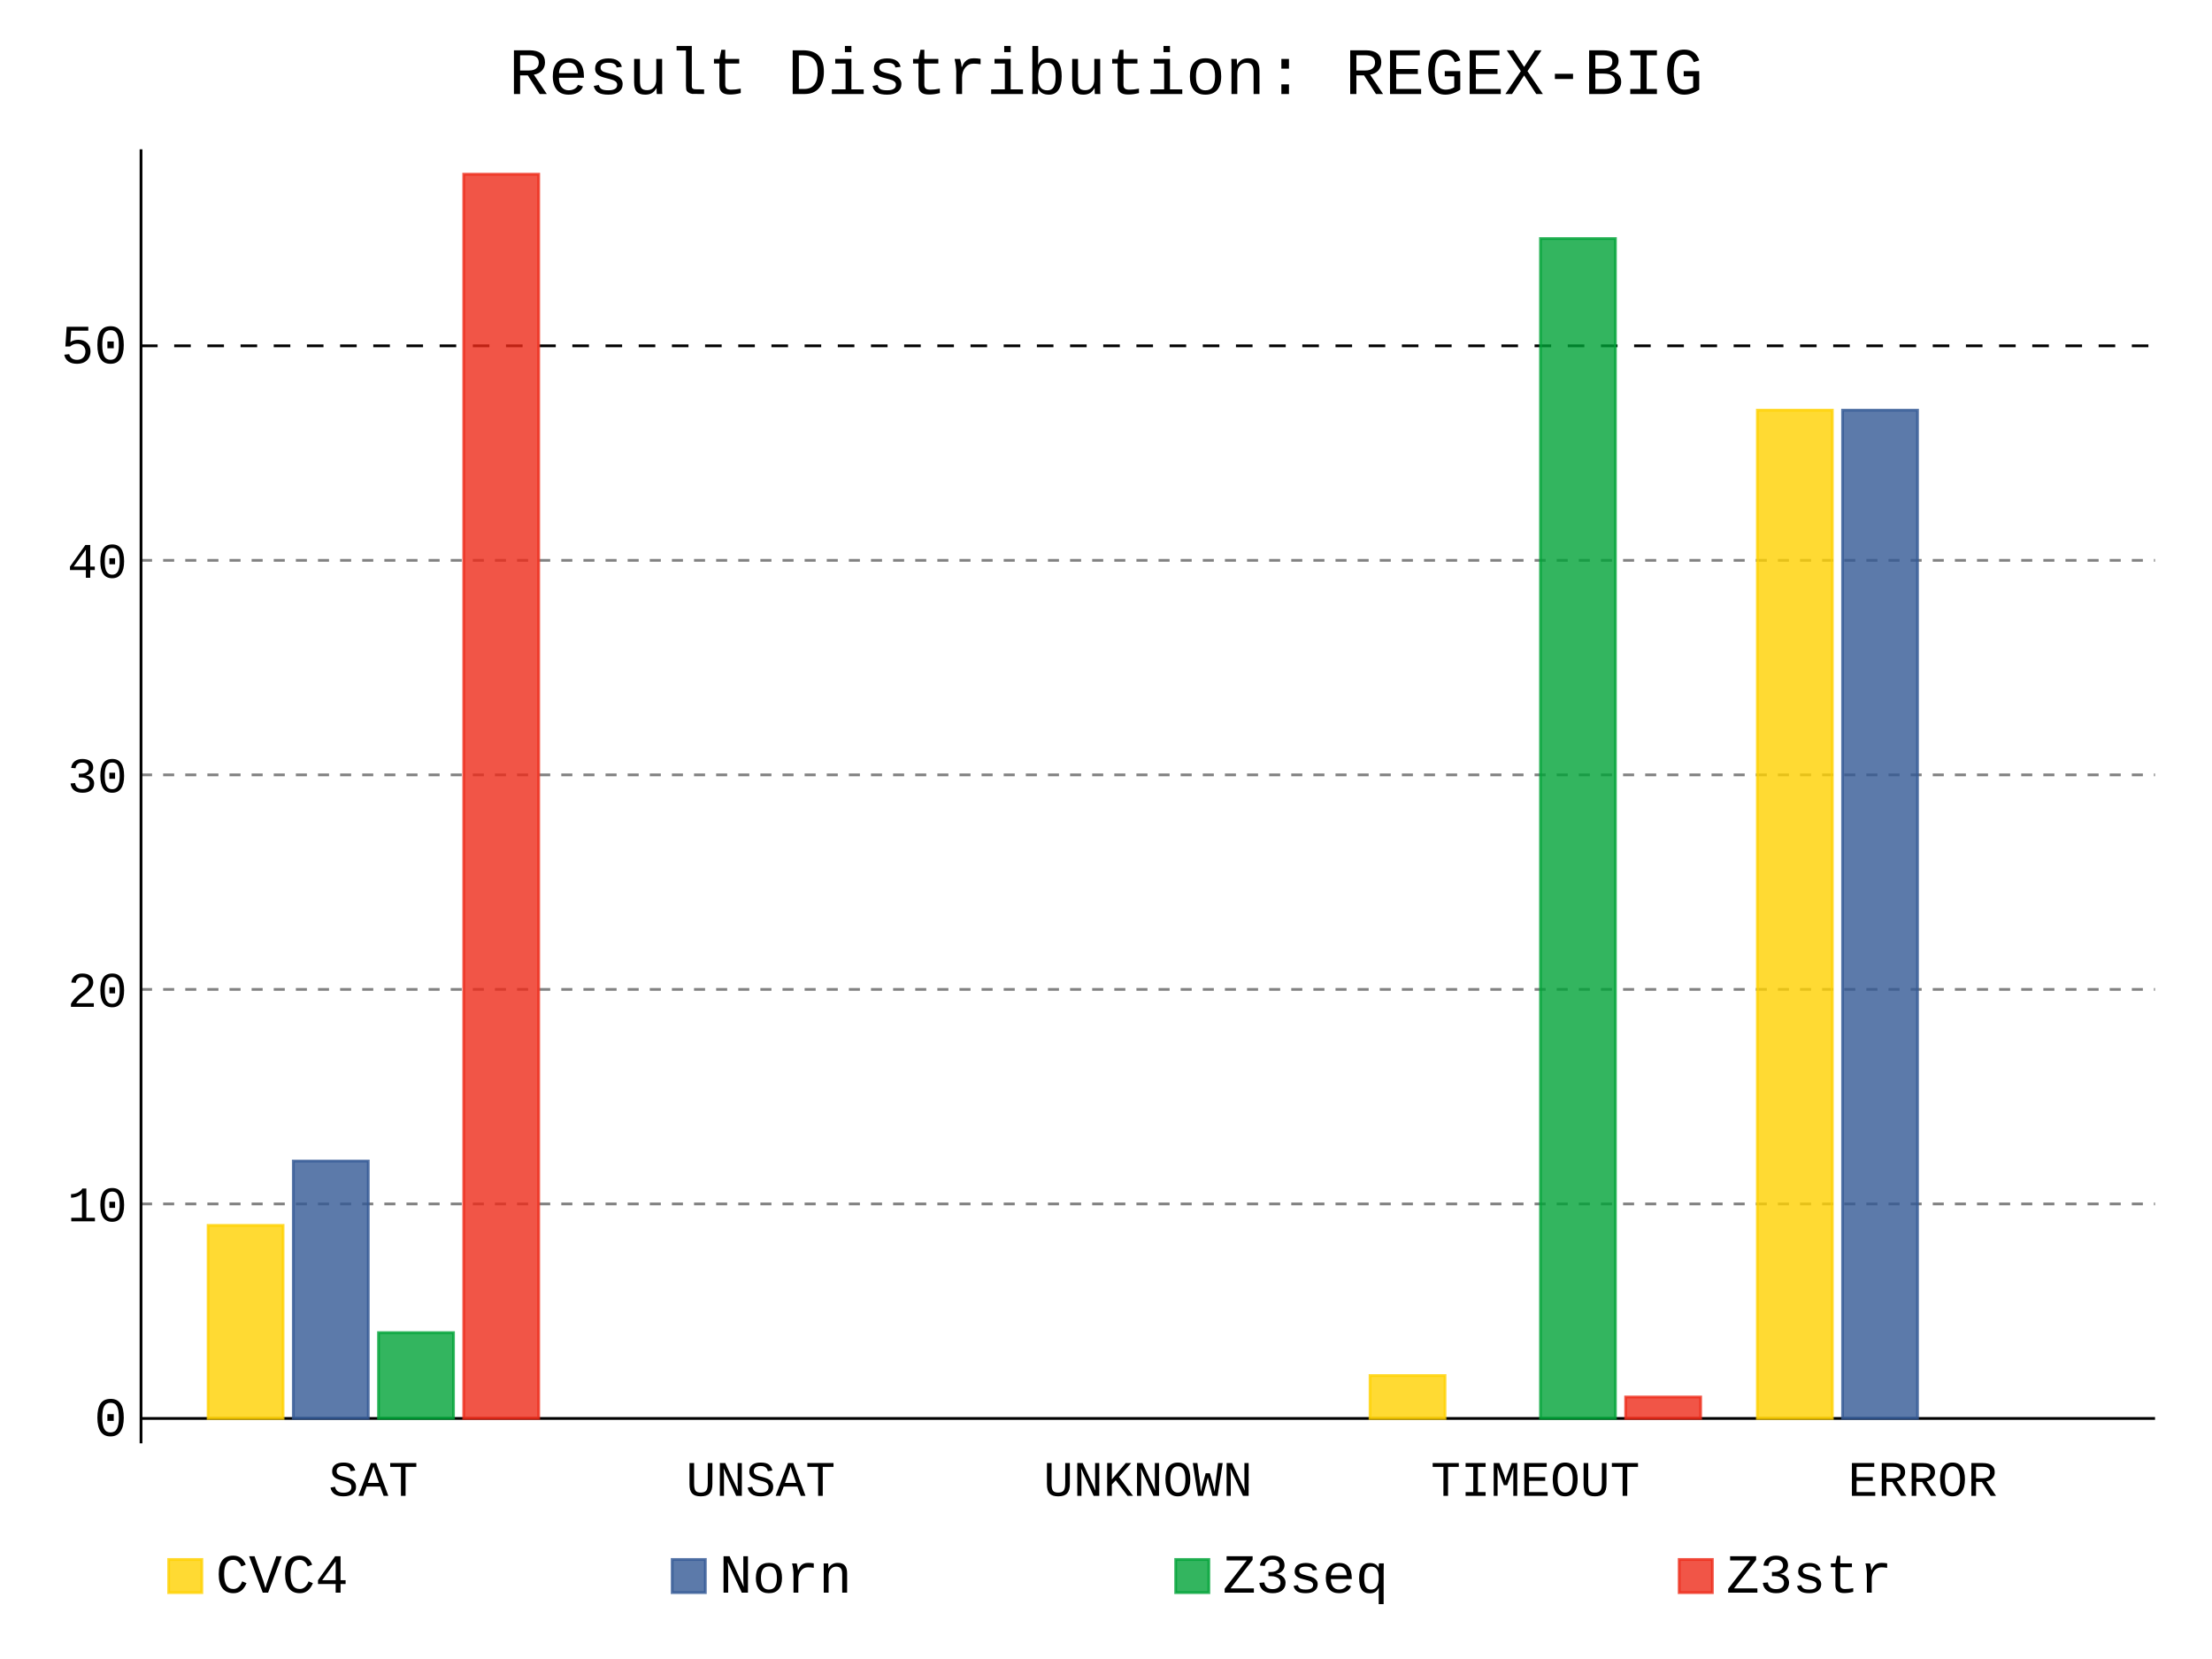
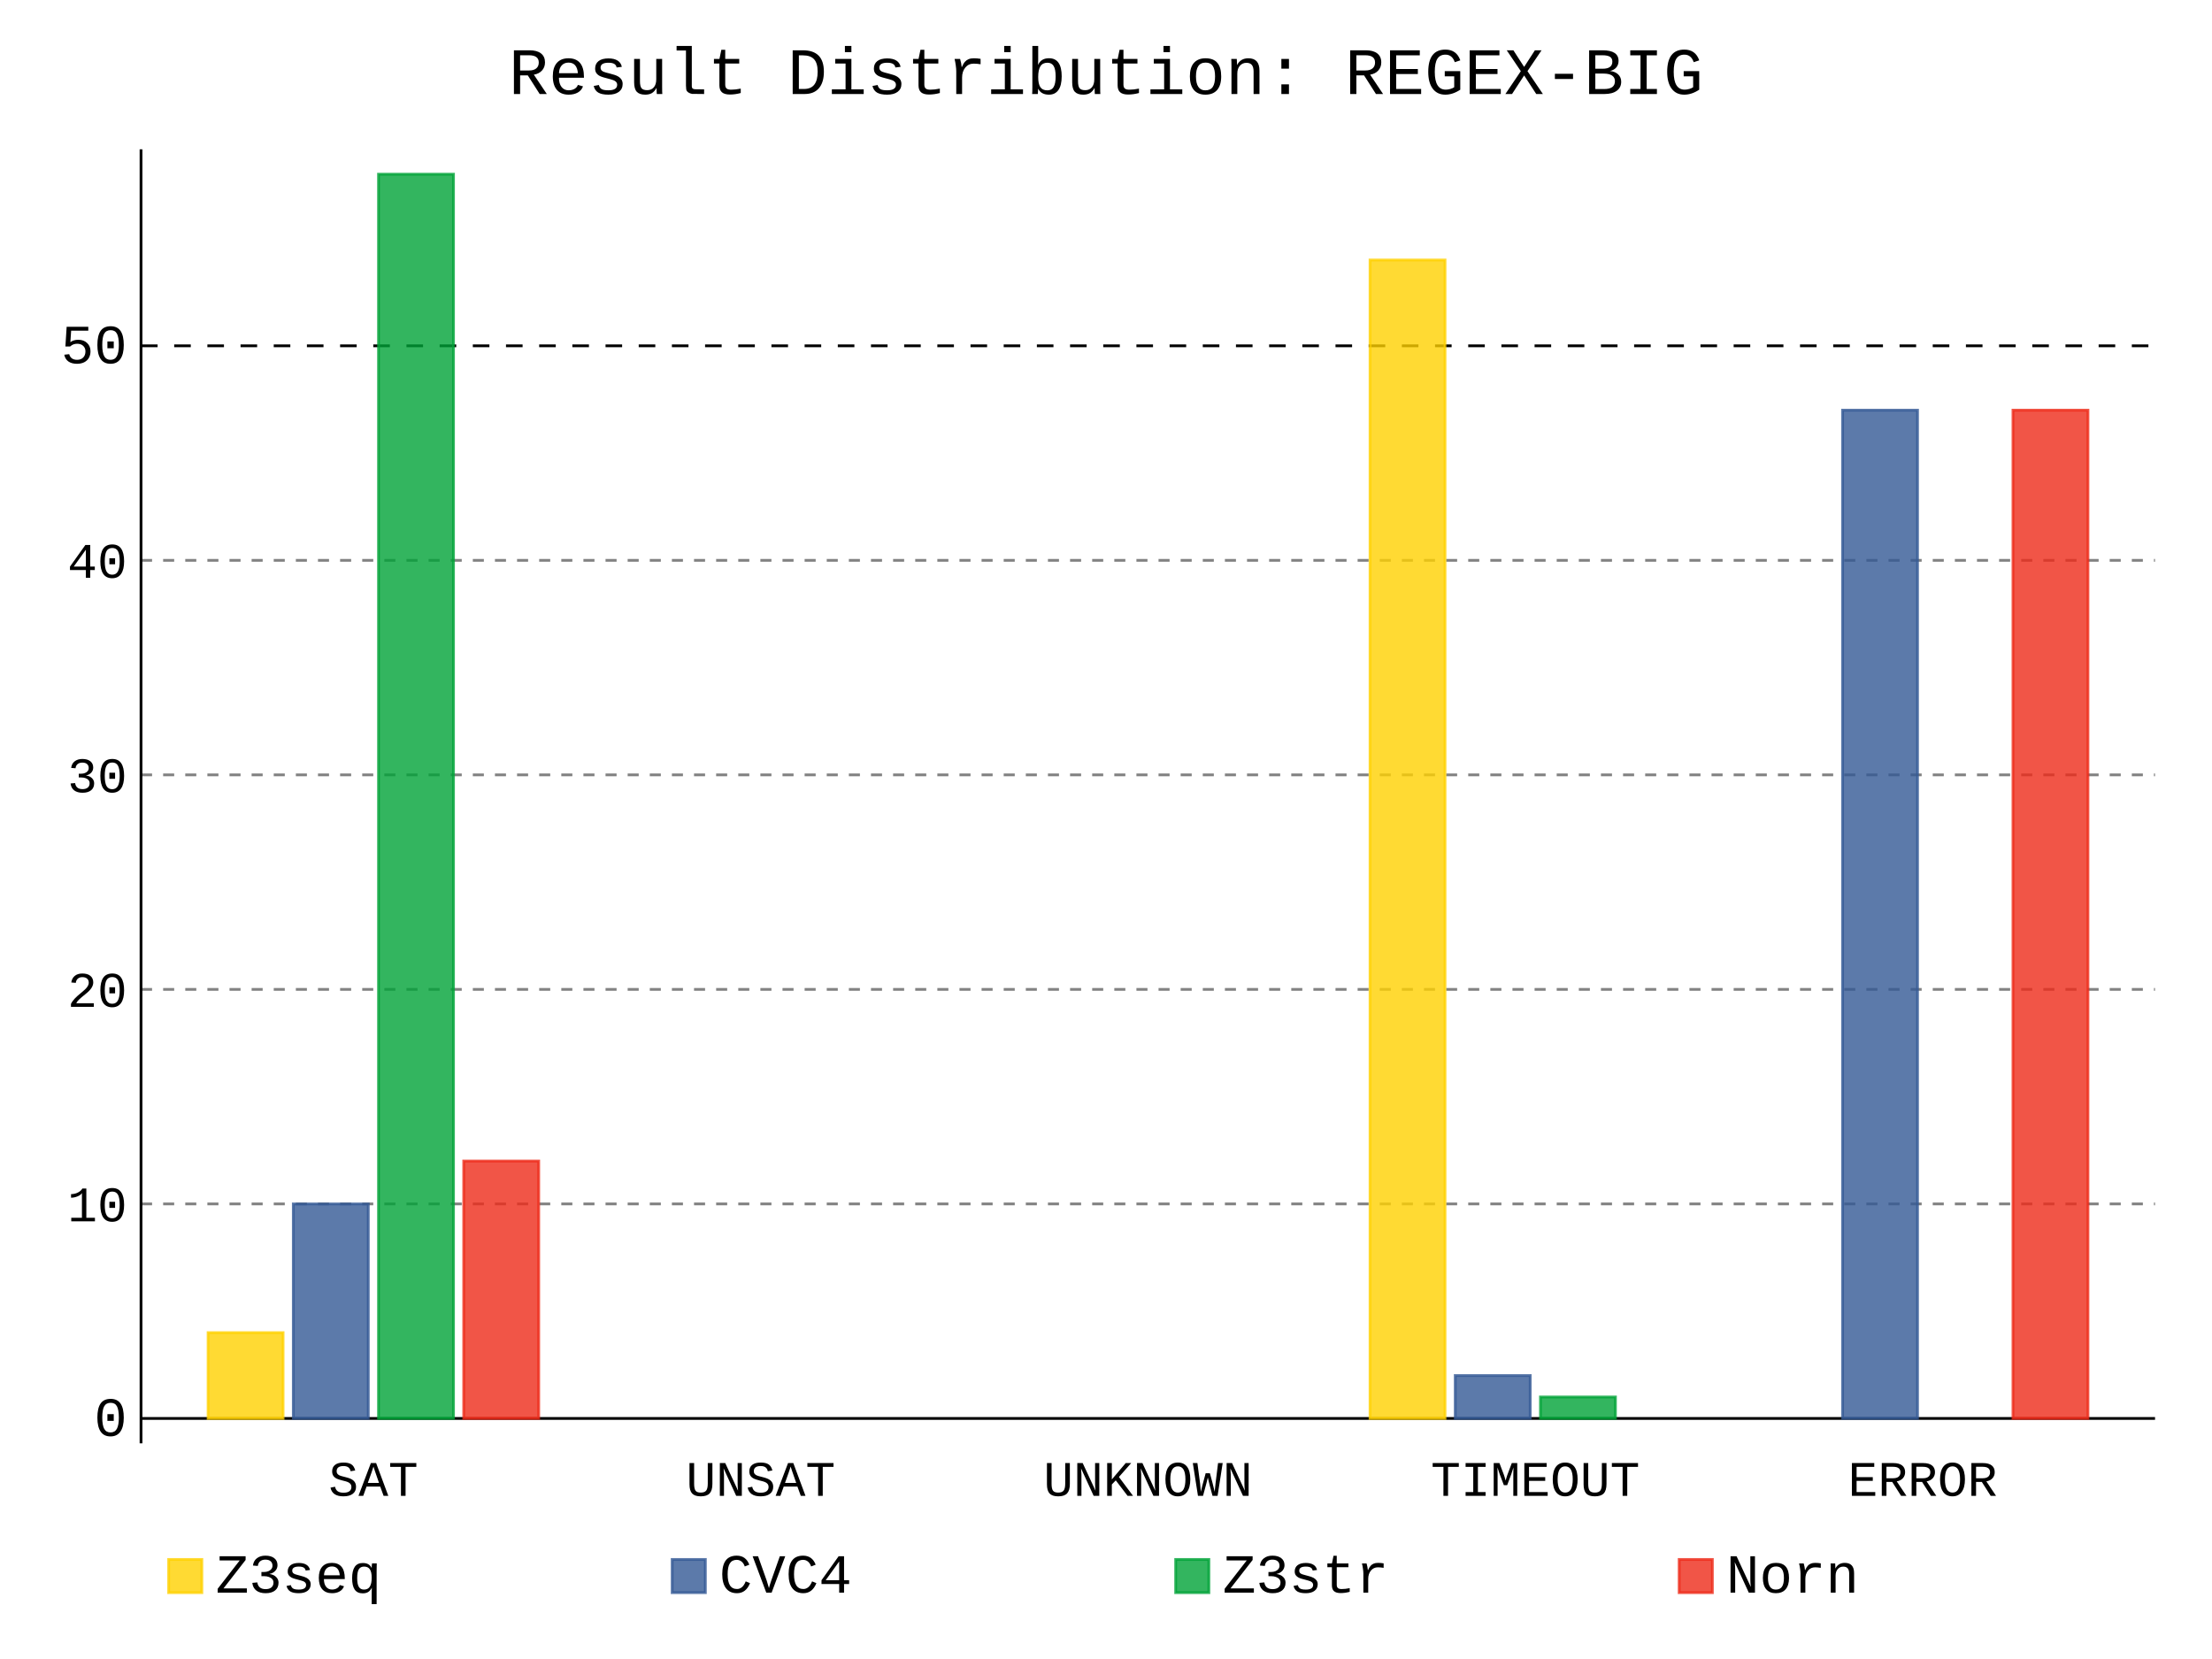
- <svg xmlns="http://www.w3.org/2000/svg" id="chart-91f684c4-3572-449a-a534-4996a9e349a1" class="pygal-chart" viewBox="0 0 800 600">
+ <svg xmlns="http://www.w3.org/2000/svg" id="chart-ca0f65e8-86ab-46a3-8c7b-2700ea9d5f5d" class="pygal-chart" viewBox="0 0 800 600">
  <defs>
-     <style type="text/css">#chart-91f684c4-3572-449a-a534-4996a9e349a1{-webkit-user-select:none;-webkit-font-smoothing:antialiased;font-family:Consolas,"Liberation Mono",Menlo,Courier,monospace}#chart-91f684c4-3572-449a-a534-4996a9e349a1 .title{font-family:Consolas,"Liberation Mono",Menlo,Courier,monospace;font-size:24px}#chart-91f684c4-3572-449a-a534-4996a9e349a1 .legends .legend text{font-family:Consolas,"Liberation Mono",Menlo,Courier,monospace;font-size:20px}#chart-91f684c4-3572-449a-a534-4996a9e349a1 .axis text{font-family:Consolas,"Liberation Mono",Menlo,Courier,monospace;font-size:18px}#chart-91f684c4-3572-449a-a534-4996a9e349a1 .axis text.major{font-family:Consolas,"Liberation Mono",Menlo,Courier,monospace;font-size:20px}#chart-91f684c4-3572-449a-a534-4996a9e349a1 .text-overlay text.value{font-family:Consolas,"Liberation Mono",Menlo,Courier,monospace;font-size:22px}#chart-91f684c4-3572-449a-a534-4996a9e349a1 .text-overlay text.label{font-family:Consolas,"Liberation Mono",Menlo,Courier,monospace;font-size:20px}#chart-91f684c4-3572-449a-a534-4996a9e349a1 .tooltip{font-family:Consolas,"Liberation Mono",Menlo,Courier,monospace;font-size:20px}#chart-91f684c4-3572-449a-a534-4996a9e349a1 text.no_data{font-family:Consolas,"Liberation Mono",Menlo,Courier,monospace;font-size:64px}
- #chart-91f684c4-3572-449a-a534-4996a9e349a1{background-color:#FFFFFF}#chart-91f684c4-3572-449a-a534-4996a9e349a1 path,#chart-91f684c4-3572-449a-a534-4996a9e349a1 line,#chart-91f684c4-3572-449a-a534-4996a9e349a1 rect,#chart-91f684c4-3572-449a-a534-4996a9e349a1 circle{-webkit-transition:100ms;-moz-transition:100ms;transition:100ms}#chart-91f684c4-3572-449a-a534-4996a9e349a1 .graph &gt; .background{fill:#FFFFFF}#chart-91f684c4-3572-449a-a534-4996a9e349a1 .plot &gt; .background{fill:#FFFFFF}#chart-91f684c4-3572-449a-a534-4996a9e349a1 .graph{fill:#000000}#chart-91f684c4-3572-449a-a534-4996a9e349a1 text.no_data{fill:#000000}#chart-91f684c4-3572-449a-a534-4996a9e349a1 .title{fill:#000000}#chart-91f684c4-3572-449a-a534-4996a9e349a1 .legends .legend text{fill:#000000}#chart-91f684c4-3572-449a-a534-4996a9e349a1 .legends .legend:hover text{fill:#000000}#chart-91f684c4-3572-449a-a534-4996a9e349a1 .axis .line{stroke:#000000}#chart-91f684c4-3572-449a-a534-4996a9e349a1 .axis .guide.line{stroke:#828282}#chart-91f684c4-3572-449a-a534-4996a9e349a1 .axis .major.line{stroke:#000000}#chart-91f684c4-3572-449a-a534-4996a9e349a1 .axis text.major{fill:#000000}#chart-91f684c4-3572-449a-a534-4996a9e349a1 .axis.y .guides:hover .guide.line,#chart-91f684c4-3572-449a-a534-4996a9e349a1 .line-graph .axis.x .guides:hover .guide.line,#chart-91f684c4-3572-449a-a534-4996a9e349a1 .stackedline-graph .axis.x .guides:hover .guide.line,#chart-91f684c4-3572-449a-a534-4996a9e349a1 .xy-graph .axis.x .guides:hover .guide.line{stroke:#000000}#chart-91f684c4-3572-449a-a534-4996a9e349a1 .axis .guides:hover text{fill:#000000}#chart-91f684c4-3572-449a-a534-4996a9e349a1 .reactive{fill-opacity:.8;stroke-opacity:.8}#chart-91f684c4-3572-449a-a534-4996a9e349a1 .ci{stroke:#000000}#chart-91f684c4-3572-449a-a534-4996a9e349a1 .reactive.active,#chart-91f684c4-3572-449a-a534-4996a9e349a1 .active .reactive{fill-opacity:.9;stroke-opacity:.9;stroke-width:4}#chart-91f684c4-3572-449a-a534-4996a9e349a1 .ci .reactive.active{stroke-width:1.5}#chart-91f684c4-3572-449a-a534-4996a9e349a1 .series text{fill:#000000}#chart-91f684c4-3572-449a-a534-4996a9e349a1 .tooltip rect{fill:#FFFFFF;stroke:#000000;-webkit-transition:opacity 100ms;-moz-transition:opacity 100ms;transition:opacity 100ms}#chart-91f684c4-3572-449a-a534-4996a9e349a1 .tooltip .label{fill:#000000}#chart-91f684c4-3572-449a-a534-4996a9e349a1 .tooltip .label{fill:#000000}#chart-91f684c4-3572-449a-a534-4996a9e349a1 .tooltip .legend{font-size:.8em;fill:#828282}#chart-91f684c4-3572-449a-a534-4996a9e349a1 .tooltip .x_label{font-size:.6em;fill:#000000}#chart-91f684c4-3572-449a-a534-4996a9e349a1 .tooltip .xlink{font-size:.5em;text-decoration:underline}#chart-91f684c4-3572-449a-a534-4996a9e349a1 .tooltip .value{font-size:1.5em}#chart-91f684c4-3572-449a-a534-4996a9e349a1 .bound{font-size:.5em}#chart-91f684c4-3572-449a-a534-4996a9e349a1 .max-value{font-size:.75em;fill:#828282}#chart-91f684c4-3572-449a-a534-4996a9e349a1 .map-element{fill:#FFFFFF;stroke:#828282 !important}#chart-91f684c4-3572-449a-a534-4996a9e349a1 .map-element .reactive{fill-opacity:inherit;stroke-opacity:inherit}#chart-91f684c4-3572-449a-a534-4996a9e349a1 .color-0,#chart-91f684c4-3572-449a-a534-4996a9e349a1 .color-0 a:visited{stroke:#FFD000;fill:#FFD000}#chart-91f684c4-3572-449a-a534-4996a9e349a1 .color-1,#chart-91f684c4-3572-449a-a534-4996a9e349a1 .color-1 a:visited{stroke:#345995;fill:#345995}#chart-91f684c4-3572-449a-a534-4996a9e349a1 .color-2,#chart-91f684c4-3572-449a-a534-4996a9e349a1 .color-2 a:visited{stroke:#01A337;fill:#01A337}#chart-91f684c4-3572-449a-a534-4996a9e349a1 .color-3,#chart-91f684c4-3572-449a-a534-4996a9e349a1 .color-3 a:visited{stroke:#ED2B1A;fill:#ED2B1A}#chart-91f684c4-3572-449a-a534-4996a9e349a1 .text-overlay .color-0 text{fill:black}#chart-91f684c4-3572-449a-a534-4996a9e349a1 .text-overlay .color-1 text{fill:black}#chart-91f684c4-3572-449a-a534-4996a9e349a1 .text-overlay .color-2 text{fill:black}#chart-91f684c4-3572-449a-a534-4996a9e349a1 .text-overlay .color-3 text{fill:black}
- #chart-91f684c4-3572-449a-a534-4996a9e349a1 text.no_data{text-anchor:middle}#chart-91f684c4-3572-449a-a534-4996a9e349a1 .guide.line{fill:none}#chart-91f684c4-3572-449a-a534-4996a9e349a1 .centered{text-anchor:middle}#chart-91f684c4-3572-449a-a534-4996a9e349a1 .title{text-anchor:middle}#chart-91f684c4-3572-449a-a534-4996a9e349a1 .legends .legend text{fill-opacity:1}#chart-91f684c4-3572-449a-a534-4996a9e349a1 .axis.x text{text-anchor:middle}#chart-91f684c4-3572-449a-a534-4996a9e349a1 .axis.x:not(.web) text[transform]{text-anchor:start}#chart-91f684c4-3572-449a-a534-4996a9e349a1 .axis.x:not(.web) text[transform].backwards{text-anchor:end}#chart-91f684c4-3572-449a-a534-4996a9e349a1 .axis.y text{text-anchor:end}#chart-91f684c4-3572-449a-a534-4996a9e349a1 .axis.y text[transform].backwards{text-anchor:start}#chart-91f684c4-3572-449a-a534-4996a9e349a1 .axis.y2 text{text-anchor:start}#chart-91f684c4-3572-449a-a534-4996a9e349a1 .axis.y2 text[transform].backwards{text-anchor:end}#chart-91f684c4-3572-449a-a534-4996a9e349a1 .axis .guide.line{stroke-dasharray:4,4}#chart-91f684c4-3572-449a-a534-4996a9e349a1 .axis .major.guide.line{stroke-dasharray:6,6}#chart-91f684c4-3572-449a-a534-4996a9e349a1 .horizontal .axis.y .guide.line,#chart-91f684c4-3572-449a-a534-4996a9e349a1 .horizontal .axis.y2 .guide.line,#chart-91f684c4-3572-449a-a534-4996a9e349a1 .vertical .axis.x .guide.line{opacity:0}#chart-91f684c4-3572-449a-a534-4996a9e349a1 .horizontal .axis.always_show .guide.line,#chart-91f684c4-3572-449a-a534-4996a9e349a1 .vertical .axis.always_show .guide.line{opacity:1 !important}#chart-91f684c4-3572-449a-a534-4996a9e349a1 .axis.y .guides:hover .guide.line,#chart-91f684c4-3572-449a-a534-4996a9e349a1 .axis.y2 .guides:hover .guide.line,#chart-91f684c4-3572-449a-a534-4996a9e349a1 .axis.x .guides:hover .guide.line{opacity:1}#chart-91f684c4-3572-449a-a534-4996a9e349a1 .axis .guides:hover text{opacity:1}#chart-91f684c4-3572-449a-a534-4996a9e349a1 .nofill{fill:none}#chart-91f684c4-3572-449a-a534-4996a9e349a1 .subtle-fill{fill-opacity:.2}#chart-91f684c4-3572-449a-a534-4996a9e349a1 .dot{stroke-width:1px;fill-opacity:1}#chart-91f684c4-3572-449a-a534-4996a9e349a1 .dot.active{stroke-width:5px}#chart-91f684c4-3572-449a-a534-4996a9e349a1 .dot.negative{fill:transparent}#chart-91f684c4-3572-449a-a534-4996a9e349a1 text,#chart-91f684c4-3572-449a-a534-4996a9e349a1 tspan{stroke:none !important}#chart-91f684c4-3572-449a-a534-4996a9e349a1 .series text.active{opacity:1}#chart-91f684c4-3572-449a-a534-4996a9e349a1 .tooltip rect{fill-opacity:.95;stroke-width:.5}#chart-91f684c4-3572-449a-a534-4996a9e349a1 .tooltip text{fill-opacity:1}#chart-91f684c4-3572-449a-a534-4996a9e349a1 .showable{visibility:hidden}#chart-91f684c4-3572-449a-a534-4996a9e349a1 .showable.shown{visibility:visible}#chart-91f684c4-3572-449a-a534-4996a9e349a1 .gauge-background{fill:rgba(229,229,229,1);stroke:none}#chart-91f684c4-3572-449a-a534-4996a9e349a1 .bg-lines{stroke:#FFFFFF;stroke-width:2px}</style>
+     <style type="text/css">#chart-ca0f65e8-86ab-46a3-8c7b-2700ea9d5f5d{-webkit-user-select:none;-webkit-font-smoothing:antialiased;font-family:Consolas,"Liberation Mono",Menlo,Courier,monospace}#chart-ca0f65e8-86ab-46a3-8c7b-2700ea9d5f5d .title{font-family:Consolas,"Liberation Mono",Menlo,Courier,monospace;font-size:24px}#chart-ca0f65e8-86ab-46a3-8c7b-2700ea9d5f5d .legends .legend text{font-family:Consolas,"Liberation Mono",Menlo,Courier,monospace;font-size:20px}#chart-ca0f65e8-86ab-46a3-8c7b-2700ea9d5f5d .axis text{font-family:Consolas,"Liberation Mono",Menlo,Courier,monospace;font-size:18px}#chart-ca0f65e8-86ab-46a3-8c7b-2700ea9d5f5d .axis text.major{font-family:Consolas,"Liberation Mono",Menlo,Courier,monospace;font-size:20px}#chart-ca0f65e8-86ab-46a3-8c7b-2700ea9d5f5d .text-overlay text.value{font-family:Consolas,"Liberation Mono",Menlo,Courier,monospace;font-size:22px}#chart-ca0f65e8-86ab-46a3-8c7b-2700ea9d5f5d .text-overlay text.label{font-family:Consolas,"Liberation Mono",Menlo,Courier,monospace;font-size:20px}#chart-ca0f65e8-86ab-46a3-8c7b-2700ea9d5f5d .tooltip{font-family:Consolas,"Liberation Mono",Menlo,Courier,monospace;font-size:20px}#chart-ca0f65e8-86ab-46a3-8c7b-2700ea9d5f5d text.no_data{font-family:Consolas,"Liberation Mono",Menlo,Courier,monospace;font-size:64px}
+ #chart-ca0f65e8-86ab-46a3-8c7b-2700ea9d5f5d{background-color:#FFFFFF}#chart-ca0f65e8-86ab-46a3-8c7b-2700ea9d5f5d path,#chart-ca0f65e8-86ab-46a3-8c7b-2700ea9d5f5d line,#chart-ca0f65e8-86ab-46a3-8c7b-2700ea9d5f5d rect,#chart-ca0f65e8-86ab-46a3-8c7b-2700ea9d5f5d circle{-webkit-transition:100ms;-moz-transition:100ms;transition:100ms}#chart-ca0f65e8-86ab-46a3-8c7b-2700ea9d5f5d .graph &gt; .background{fill:#FFFFFF}#chart-ca0f65e8-86ab-46a3-8c7b-2700ea9d5f5d .plot &gt; .background{fill:#FFFFFF}#chart-ca0f65e8-86ab-46a3-8c7b-2700ea9d5f5d .graph{fill:#000000}#chart-ca0f65e8-86ab-46a3-8c7b-2700ea9d5f5d text.no_data{fill:#000000}#chart-ca0f65e8-86ab-46a3-8c7b-2700ea9d5f5d .title{fill:#000000}#chart-ca0f65e8-86ab-46a3-8c7b-2700ea9d5f5d .legends .legend text{fill:#000000}#chart-ca0f65e8-86ab-46a3-8c7b-2700ea9d5f5d .legends .legend:hover text{fill:#000000}#chart-ca0f65e8-86ab-46a3-8c7b-2700ea9d5f5d .axis .line{stroke:#000000}#chart-ca0f65e8-86ab-46a3-8c7b-2700ea9d5f5d .axis .guide.line{stroke:#828282}#chart-ca0f65e8-86ab-46a3-8c7b-2700ea9d5f5d .axis .major.line{stroke:#000000}#chart-ca0f65e8-86ab-46a3-8c7b-2700ea9d5f5d .axis text.major{fill:#000000}#chart-ca0f65e8-86ab-46a3-8c7b-2700ea9d5f5d .axis.y .guides:hover .guide.line,#chart-ca0f65e8-86ab-46a3-8c7b-2700ea9d5f5d .line-graph .axis.x .guides:hover .guide.line,#chart-ca0f65e8-86ab-46a3-8c7b-2700ea9d5f5d .stackedline-graph .axis.x .guides:hover .guide.line,#chart-ca0f65e8-86ab-46a3-8c7b-2700ea9d5f5d .xy-graph .axis.x .guides:hover .guide.line{stroke:#000000}#chart-ca0f65e8-86ab-46a3-8c7b-2700ea9d5f5d .axis .guides:hover text{fill:#000000}#chart-ca0f65e8-86ab-46a3-8c7b-2700ea9d5f5d .reactive{fill-opacity:.8;stroke-opacity:.8}#chart-ca0f65e8-86ab-46a3-8c7b-2700ea9d5f5d .ci{stroke:#000000}#chart-ca0f65e8-86ab-46a3-8c7b-2700ea9d5f5d .reactive.active,#chart-ca0f65e8-86ab-46a3-8c7b-2700ea9d5f5d .active .reactive{fill-opacity:.9;stroke-opacity:.9;stroke-width:4}#chart-ca0f65e8-86ab-46a3-8c7b-2700ea9d5f5d .ci .reactive.active{stroke-width:1.5}#chart-ca0f65e8-86ab-46a3-8c7b-2700ea9d5f5d .series text{fill:#000000}#chart-ca0f65e8-86ab-46a3-8c7b-2700ea9d5f5d .tooltip rect{fill:#FFFFFF;stroke:#000000;-webkit-transition:opacity 100ms;-moz-transition:opacity 100ms;transition:opacity 100ms}#chart-ca0f65e8-86ab-46a3-8c7b-2700ea9d5f5d .tooltip .label{fill:#000000}#chart-ca0f65e8-86ab-46a3-8c7b-2700ea9d5f5d .tooltip .label{fill:#000000}#chart-ca0f65e8-86ab-46a3-8c7b-2700ea9d5f5d .tooltip .legend{font-size:.8em;fill:#828282}#chart-ca0f65e8-86ab-46a3-8c7b-2700ea9d5f5d .tooltip .x_label{font-size:.6em;fill:#000000}#chart-ca0f65e8-86ab-46a3-8c7b-2700ea9d5f5d .tooltip .xlink{font-size:.5em;text-decoration:underline}#chart-ca0f65e8-86ab-46a3-8c7b-2700ea9d5f5d .tooltip .value{font-size:1.5em}#chart-ca0f65e8-86ab-46a3-8c7b-2700ea9d5f5d .bound{font-size:.5em}#chart-ca0f65e8-86ab-46a3-8c7b-2700ea9d5f5d .max-value{font-size:.75em;fill:#828282}#chart-ca0f65e8-86ab-46a3-8c7b-2700ea9d5f5d .map-element{fill:#FFFFFF;stroke:#828282 !important}#chart-ca0f65e8-86ab-46a3-8c7b-2700ea9d5f5d .map-element .reactive{fill-opacity:inherit;stroke-opacity:inherit}#chart-ca0f65e8-86ab-46a3-8c7b-2700ea9d5f5d .color-0,#chart-ca0f65e8-86ab-46a3-8c7b-2700ea9d5f5d .color-0 a:visited{stroke:#FFD000;fill:#FFD000}#chart-ca0f65e8-86ab-46a3-8c7b-2700ea9d5f5d .color-1,#chart-ca0f65e8-86ab-46a3-8c7b-2700ea9d5f5d .color-1 a:visited{stroke:#345995;fill:#345995}#chart-ca0f65e8-86ab-46a3-8c7b-2700ea9d5f5d .color-2,#chart-ca0f65e8-86ab-46a3-8c7b-2700ea9d5f5d .color-2 a:visited{stroke:#01A337;fill:#01A337}#chart-ca0f65e8-86ab-46a3-8c7b-2700ea9d5f5d .color-3,#chart-ca0f65e8-86ab-46a3-8c7b-2700ea9d5f5d .color-3 a:visited{stroke:#ED2B1A;fill:#ED2B1A}#chart-ca0f65e8-86ab-46a3-8c7b-2700ea9d5f5d .text-overlay .color-0 text{fill:black}#chart-ca0f65e8-86ab-46a3-8c7b-2700ea9d5f5d .text-overlay .color-1 text{fill:black}#chart-ca0f65e8-86ab-46a3-8c7b-2700ea9d5f5d .text-overlay .color-2 text{fill:black}#chart-ca0f65e8-86ab-46a3-8c7b-2700ea9d5f5d .text-overlay .color-3 text{fill:black}
+ #chart-ca0f65e8-86ab-46a3-8c7b-2700ea9d5f5d text.no_data{text-anchor:middle}#chart-ca0f65e8-86ab-46a3-8c7b-2700ea9d5f5d .guide.line{fill:none}#chart-ca0f65e8-86ab-46a3-8c7b-2700ea9d5f5d .centered{text-anchor:middle}#chart-ca0f65e8-86ab-46a3-8c7b-2700ea9d5f5d .title{text-anchor:middle}#chart-ca0f65e8-86ab-46a3-8c7b-2700ea9d5f5d .legends .legend text{fill-opacity:1}#chart-ca0f65e8-86ab-46a3-8c7b-2700ea9d5f5d .axis.x text{text-anchor:middle}#chart-ca0f65e8-86ab-46a3-8c7b-2700ea9d5f5d .axis.x:not(.web) text[transform]{text-anchor:start}#chart-ca0f65e8-86ab-46a3-8c7b-2700ea9d5f5d .axis.x:not(.web) text[transform].backwards{text-anchor:end}#chart-ca0f65e8-86ab-46a3-8c7b-2700ea9d5f5d .axis.y text{text-anchor:end}#chart-ca0f65e8-86ab-46a3-8c7b-2700ea9d5f5d .axis.y text[transform].backwards{text-anchor:start}#chart-ca0f65e8-86ab-46a3-8c7b-2700ea9d5f5d .axis.y2 text{text-anchor:start}#chart-ca0f65e8-86ab-46a3-8c7b-2700ea9d5f5d .axis.y2 text[transform].backwards{text-anchor:end}#chart-ca0f65e8-86ab-46a3-8c7b-2700ea9d5f5d .axis .guide.line{stroke-dasharray:4,4}#chart-ca0f65e8-86ab-46a3-8c7b-2700ea9d5f5d .axis .major.guide.line{stroke-dasharray:6,6}#chart-ca0f65e8-86ab-46a3-8c7b-2700ea9d5f5d .horizontal .axis.y .guide.line,#chart-ca0f65e8-86ab-46a3-8c7b-2700ea9d5f5d .horizontal .axis.y2 .guide.line,#chart-ca0f65e8-86ab-46a3-8c7b-2700ea9d5f5d .vertical .axis.x .guide.line{opacity:0}#chart-ca0f65e8-86ab-46a3-8c7b-2700ea9d5f5d .horizontal .axis.always_show .guide.line,#chart-ca0f65e8-86ab-46a3-8c7b-2700ea9d5f5d .vertical .axis.always_show .guide.line{opacity:1 !important}#chart-ca0f65e8-86ab-46a3-8c7b-2700ea9d5f5d .axis.y .guides:hover .guide.line,#chart-ca0f65e8-86ab-46a3-8c7b-2700ea9d5f5d .axis.y2 .guides:hover .guide.line,#chart-ca0f65e8-86ab-46a3-8c7b-2700ea9d5f5d .axis.x .guides:hover .guide.line{opacity:1}#chart-ca0f65e8-86ab-46a3-8c7b-2700ea9d5f5d .axis .guides:hover text{opacity:1}#chart-ca0f65e8-86ab-46a3-8c7b-2700ea9d5f5d .nofill{fill:none}#chart-ca0f65e8-86ab-46a3-8c7b-2700ea9d5f5d .subtle-fill{fill-opacity:.2}#chart-ca0f65e8-86ab-46a3-8c7b-2700ea9d5f5d .dot{stroke-width:1px;fill-opacity:1}#chart-ca0f65e8-86ab-46a3-8c7b-2700ea9d5f5d .dot.active{stroke-width:5px}#chart-ca0f65e8-86ab-46a3-8c7b-2700ea9d5f5d .dot.negative{fill:transparent}#chart-ca0f65e8-86ab-46a3-8c7b-2700ea9d5f5d text,#chart-ca0f65e8-86ab-46a3-8c7b-2700ea9d5f5d tspan{stroke:none !important}#chart-ca0f65e8-86ab-46a3-8c7b-2700ea9d5f5d .series text.active{opacity:1}#chart-ca0f65e8-86ab-46a3-8c7b-2700ea9d5f5d .tooltip rect{fill-opacity:.95;stroke-width:.5}#chart-ca0f65e8-86ab-46a3-8c7b-2700ea9d5f5d .tooltip text{fill-opacity:1}#chart-ca0f65e8-86ab-46a3-8c7b-2700ea9d5f5d .showable{visibility:hidden}#chart-ca0f65e8-86ab-46a3-8c7b-2700ea9d5f5d .showable.shown{visibility:visible}#chart-ca0f65e8-86ab-46a3-8c7b-2700ea9d5f5d .gauge-background{fill:rgba(229,229,229,1);stroke:none}#chart-ca0f65e8-86ab-46a3-8c7b-2700ea9d5f5d .bg-lines{stroke:#FFFFFF;stroke-width:2px}</style>
  </defs>
  <g class="graph bar-graph vertical">
    <rect class="background" height="600" width="800" x="0" y="0" />
    <g class="plot" transform="translate(51, 54)">
      <rect class="background" height="468.0" width="728.4" x="0" y="0" />
      <g class="axis y always_show">
        <g class="guides">
          <path class="axis major line" d="M0 459 h728.4" />
          <text class="major" x="-5" y="465.3">0</text>
        </g>
        <g class="guides">
          <path class="guide line" d="M0 381.414 h728.4" />
          <text class="" x="-5" y="387.714">10</text>
        </g>
        <g class="guides">
          <path class="guide line" d="M0 303.828 h728.4" />
          <text class="" x="-5" y="310.128">20</text>
        </g>
        <g class="guides">
          <path class="guide line" d="M0 226.241 h728.4" />
          <text class="" x="-5" y="232.541">30</text>
        </g>
        <g class="guides">
          <path class="guide line" d="M0 148.655 h728.4" />
          <text class="" x="-5" y="154.955">40</text>
        </g>
        <g class="guides">
          <path class="major guide line" d="M0 71.069 h728.4" />
          <text class="major" x="-5" y="77.369">50</text>
        </g>
      </g>
      <g class="axis x">
        <path class="line" d="M0 0 v468" />
        <g class="guides">
          <path class="guide line" d="M84.046 0 v468" />
          <text class="" x="84.046" y="487.0">SAT</text>
        </g>
        <g class="guides">
          <path class="guide line" d="M224.123 0 v468" />
          <text class="" x="224.123" y="487.0">UNSAT</text>
        </g>
        <g class="guides">
          <path class="guide line" d="M364.2 0 v468" />
          <text class="" x="364.2" y="487.0">UNKNOWN</text>
        </g>
        <g class="guides">
          <path class="guide line" d="M504.277 0 v468" />
          <text class="" x="504.277" y="487.0">TIMEOUT</text>
        </g>
        <g class="guides">
          <path class="guide line" d="M644.354 0 v468" />
          <text class="" x="644.354" y="487.0">ERROR</text>
        </g>
      </g>
      <g class="series serie-0 color-0">
        <g class="bars">
          <g class="bar">
-             <rect class="rect reactive tooltip-trigger" height="69.828" rx="0" ry="0" width="27.119" x="24.261" y="389.172" />
+             <rect class="rect reactive tooltip-trigger" height="31.034" rx="0" ry="0" width="27.119" x="24.261" y="427.966" />
          </g>
          <g class="bar">
            <rect class="rect reactive tooltip-trigger" height="0.0" rx="0" ry="0" width="27.119" x="164.338" y="459.0" />
          </g>
          <g class="bar">
            <rect class="rect reactive tooltip-trigger" height="0.0" rx="0" ry="0" width="27.119" x="304.415" y="459.0" />
          </g>
          <g class="bar">
-             <rect class="rect reactive tooltip-trigger" height="15.517" rx="0" ry="0" width="27.119" x="444.492" y="443.483" />
+             <rect class="rect reactive tooltip-trigger" height="418.966" rx="0" ry="0" width="27.119" x="444.492" y="40.034" />
          </g>
          <g class="bar">
-             <rect class="rect reactive tooltip-trigger" height="364.655" rx="0" ry="0" width="27.119" x="584.569" y="94.345" />
+             <rect class="rect reactive tooltip-trigger" height="0.0" rx="0" ry="0" width="27.119" x="584.569" y="459.0" />
          </g>
        </g>
      </g>
      <g class="series serie-1 color-1">
        <g class="bars">
          <g class="bar">
-             <rect class="rect reactive tooltip-trigger" height="93.103" rx="0" ry="0" width="27.119" x="55.078" y="365.897" />
+             <rect class="rect reactive tooltip-trigger" height="77.586" rx="0" ry="0" width="27.119" x="55.078" y="381.414" />
          </g>
          <g class="bar">
            <rect class="rect reactive tooltip-trigger" height="0.0" rx="0" ry="0" width="27.119" x="195.155" y="459.0" />
          </g>
          <g class="bar">
            <rect class="rect reactive tooltip-trigger" height="0.0" rx="0" ry="0" width="27.119" x="335.232" y="459.0" />
          </g>
          <g class="bar">
-             <rect class="rect reactive tooltip-trigger" height="0.0" rx="0" ry="0" width="27.119" x="475.309" y="459.0" />
+             <rect class="rect reactive tooltip-trigger" height="15.517" rx="0" ry="0" width="27.119" x="475.309" y="443.483" />
          </g>
          <g class="bar">
            <rect class="rect reactive tooltip-trigger" height="364.655" rx="0" ry="0" width="27.119" x="615.386" y="94.345" />
          </g>
        </g>
      </g>
      <g class="series serie-2 color-2">
        <g class="bars">
          <g class="bar">
-             <rect class="rect reactive tooltip-trigger" height="31.034" rx="0" ry="0" width="27.119" x="85.895" y="427.966" />
+             <rect class="rect reactive tooltip-trigger" height="450.0" rx="0" ry="0" width="27.119" x="85.895" y="9.0" />
          </g>
          <g class="bar">
            <rect class="rect reactive tooltip-trigger" height="0.0" rx="0" ry="0" width="27.119" x="225.972" y="459.0" />
          </g>
          <g class="bar">
            <rect class="rect reactive tooltip-trigger" height="0.0" rx="0" ry="0" width="27.119" x="366.049" y="459.0" />
          </g>
          <g class="bar">
-             <rect class="rect reactive tooltip-trigger" height="426.724" rx="0" ry="0" width="27.119" x="506.126" y="32.276" />
+             <rect class="rect reactive tooltip-trigger" height="7.759" rx="0" ry="0" width="27.119" x="506.126" y="451.241" />
          </g>
          <g class="bar">
            <rect class="rect reactive tooltip-trigger" height="0.0" rx="0" ry="0" width="27.119" x="646.203" y="459.0" />
          </g>
        </g>
      </g>
      <g class="series serie-3 color-3">
        <g class="bars">
          <g class="bar">
-             <rect class="rect reactive tooltip-trigger" height="450.0" rx="0" ry="0" width="27.119" x="116.712" y="9.0" />
+             <rect class="rect reactive tooltip-trigger" height="93.103" rx="0" ry="0" width="27.119" x="116.712" y="365.897" />
          </g>
          <g class="bar">
            <rect class="rect reactive tooltip-trigger" height="0.0" rx="0" ry="0" width="27.119" x="256.789" y="459.0" />
          </g>
          <g class="bar">
            <rect class="rect reactive tooltip-trigger" height="0.0" rx="0" ry="0" width="27.119" x="396.866" y="459.0" />
          </g>
          <g class="bar">
-             <rect class="rect reactive tooltip-trigger" height="7.759" rx="0" ry="0" width="27.119" x="536.943" y="451.241" />
+             <rect class="rect reactive tooltip-trigger" height="0.0" rx="0" ry="0" width="27.119" x="536.943" y="459.0" />
          </g>
          <g class="bar">
-             <rect class="rect reactive tooltip-trigger" height="0.0" rx="0" ry="0" width="27.119" x="677.02" y="459.0" />
+             <rect class="rect reactive tooltip-trigger" height="364.655" rx="0" ry="0" width="27.119" x="677.02" y="94.345" />
          </g>
        </g>
      </g>
    </g>
    <g class="titles">
      <text class="title plot_title" x="400.0" y="34">Result Distribution: REGEX-BIG</text>
    </g>
    <g class="plot overlay" transform="translate(51, 54)">
      <g class="series serie-0 color-0" />
      <g class="series serie-1 color-1" />
      <g class="series serie-2 color-2" />
      <g class="series serie-3 color-3" />
    </g>
    <g class="plot text-overlay" transform="translate(51, 54)">
      <g class="series serie-0 color-0" />
      <g class="series serie-1 color-1" />
      <g class="series serie-2 color-2" />
      <g class="series serie-3 color-3" />
    </g>
    <g class="plot tooltip-overlay" transform="translate(51, 54)">
      <g class="tooltip" style="opacity: 0" transform="translate(0 0)">
        <rect class="tooltip-box" height="0" rx="10" ry="10" width="0" />
        <g class="text" />
      </g>
    </g>
    <g class="legends" transform="translate(61, 560)">
      <g class="legend reactive activate-serie" id="activate-serie-0">
        <rect class="color-0 reactive" height="12" width="12" x="0.0" y="4.0" />
-         <text x="17.0" y="16.0">CVC4</text>
+         <text x="17.0" y="16.0">Z3seq</text>
      </g>
      <g class="legend reactive activate-serie" id="activate-serie-1">
        <rect class="color-1 reactive" height="12" width="12" x="182.1" y="4.0" />
-         <text x="199.1" y="16.0">Norn</text>
+         <text x="199.1" y="16.0">CVC4</text>
      </g>
      <g class="legend reactive activate-serie" id="activate-serie-2">
        <rect class="color-2 reactive" height="12" width="12" x="364.2" y="4.0" />
-         <text x="381.2" y="16.0">Z3seq</text>
+         <text x="381.2" y="16.0">Z3str</text>
      </g>
      <g class="legend reactive activate-serie" id="activate-serie-3">
        <rect class="color-3 reactive" height="12" width="12" x="546.3" y="4.0" />
-         <text x="563.3" y="16.0">Z3str</text>
+         <text x="563.3" y="16.0">Norn</text>
      </g>
    </g>
  </g>
</svg>
